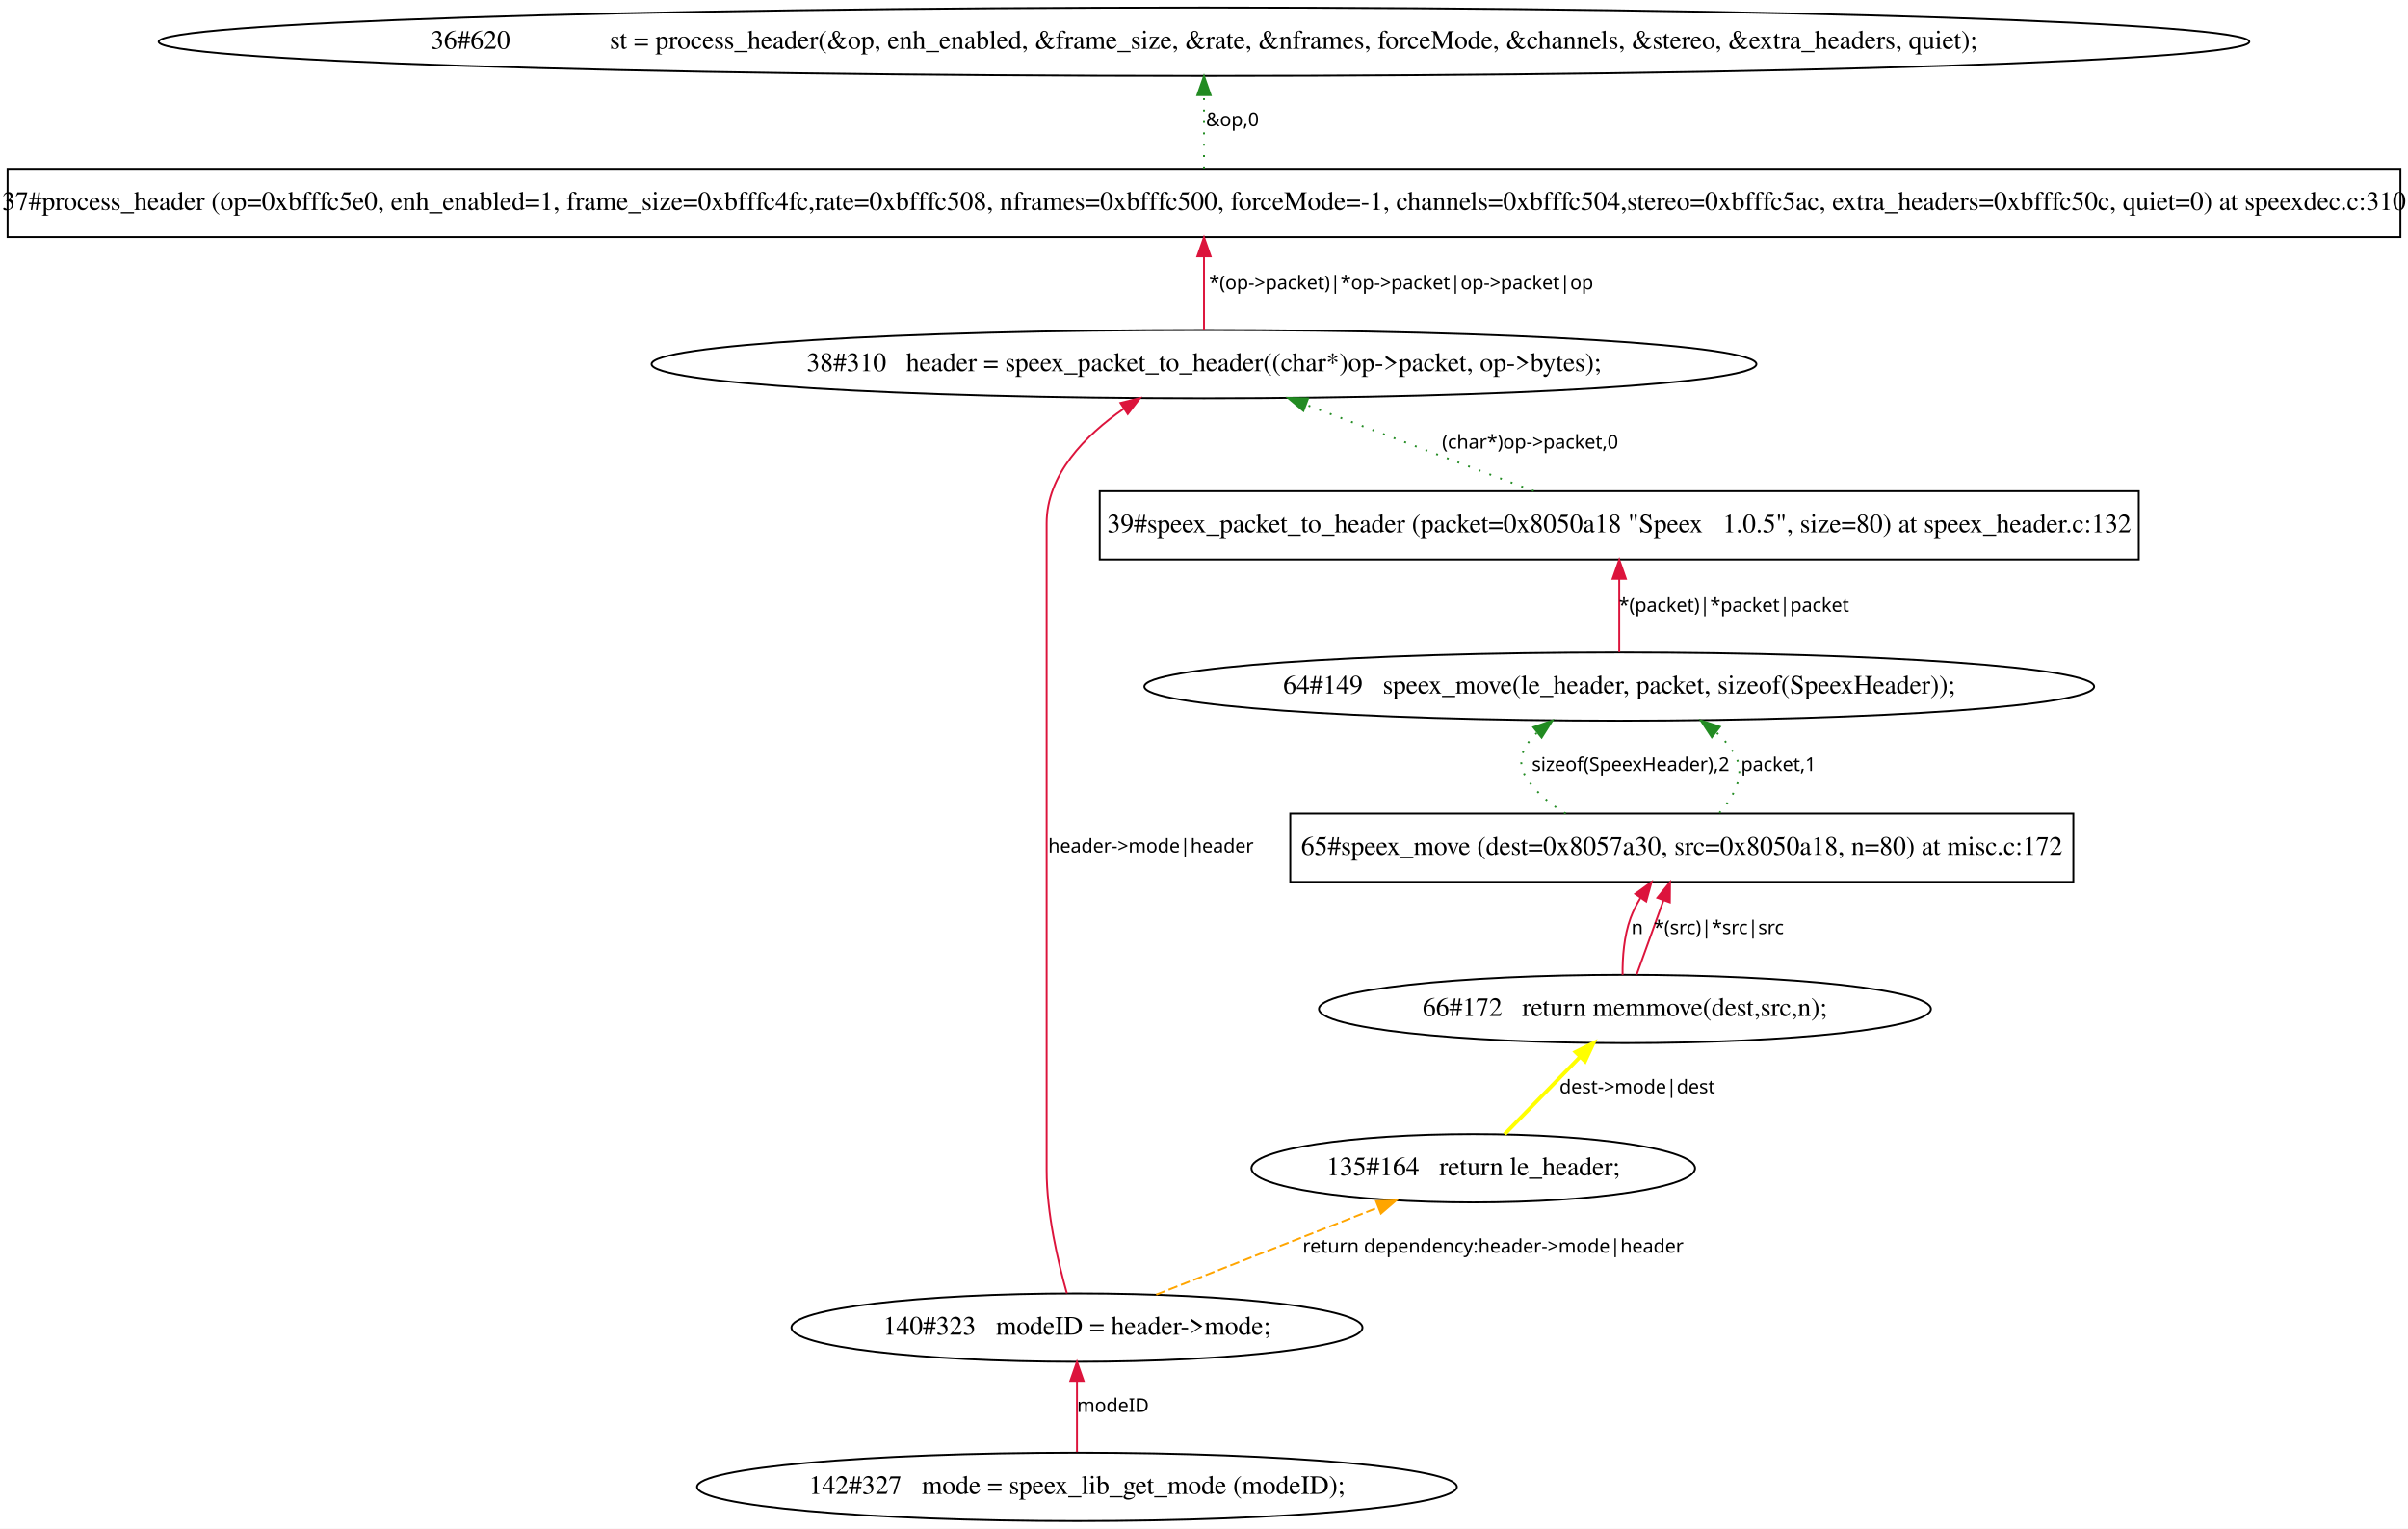
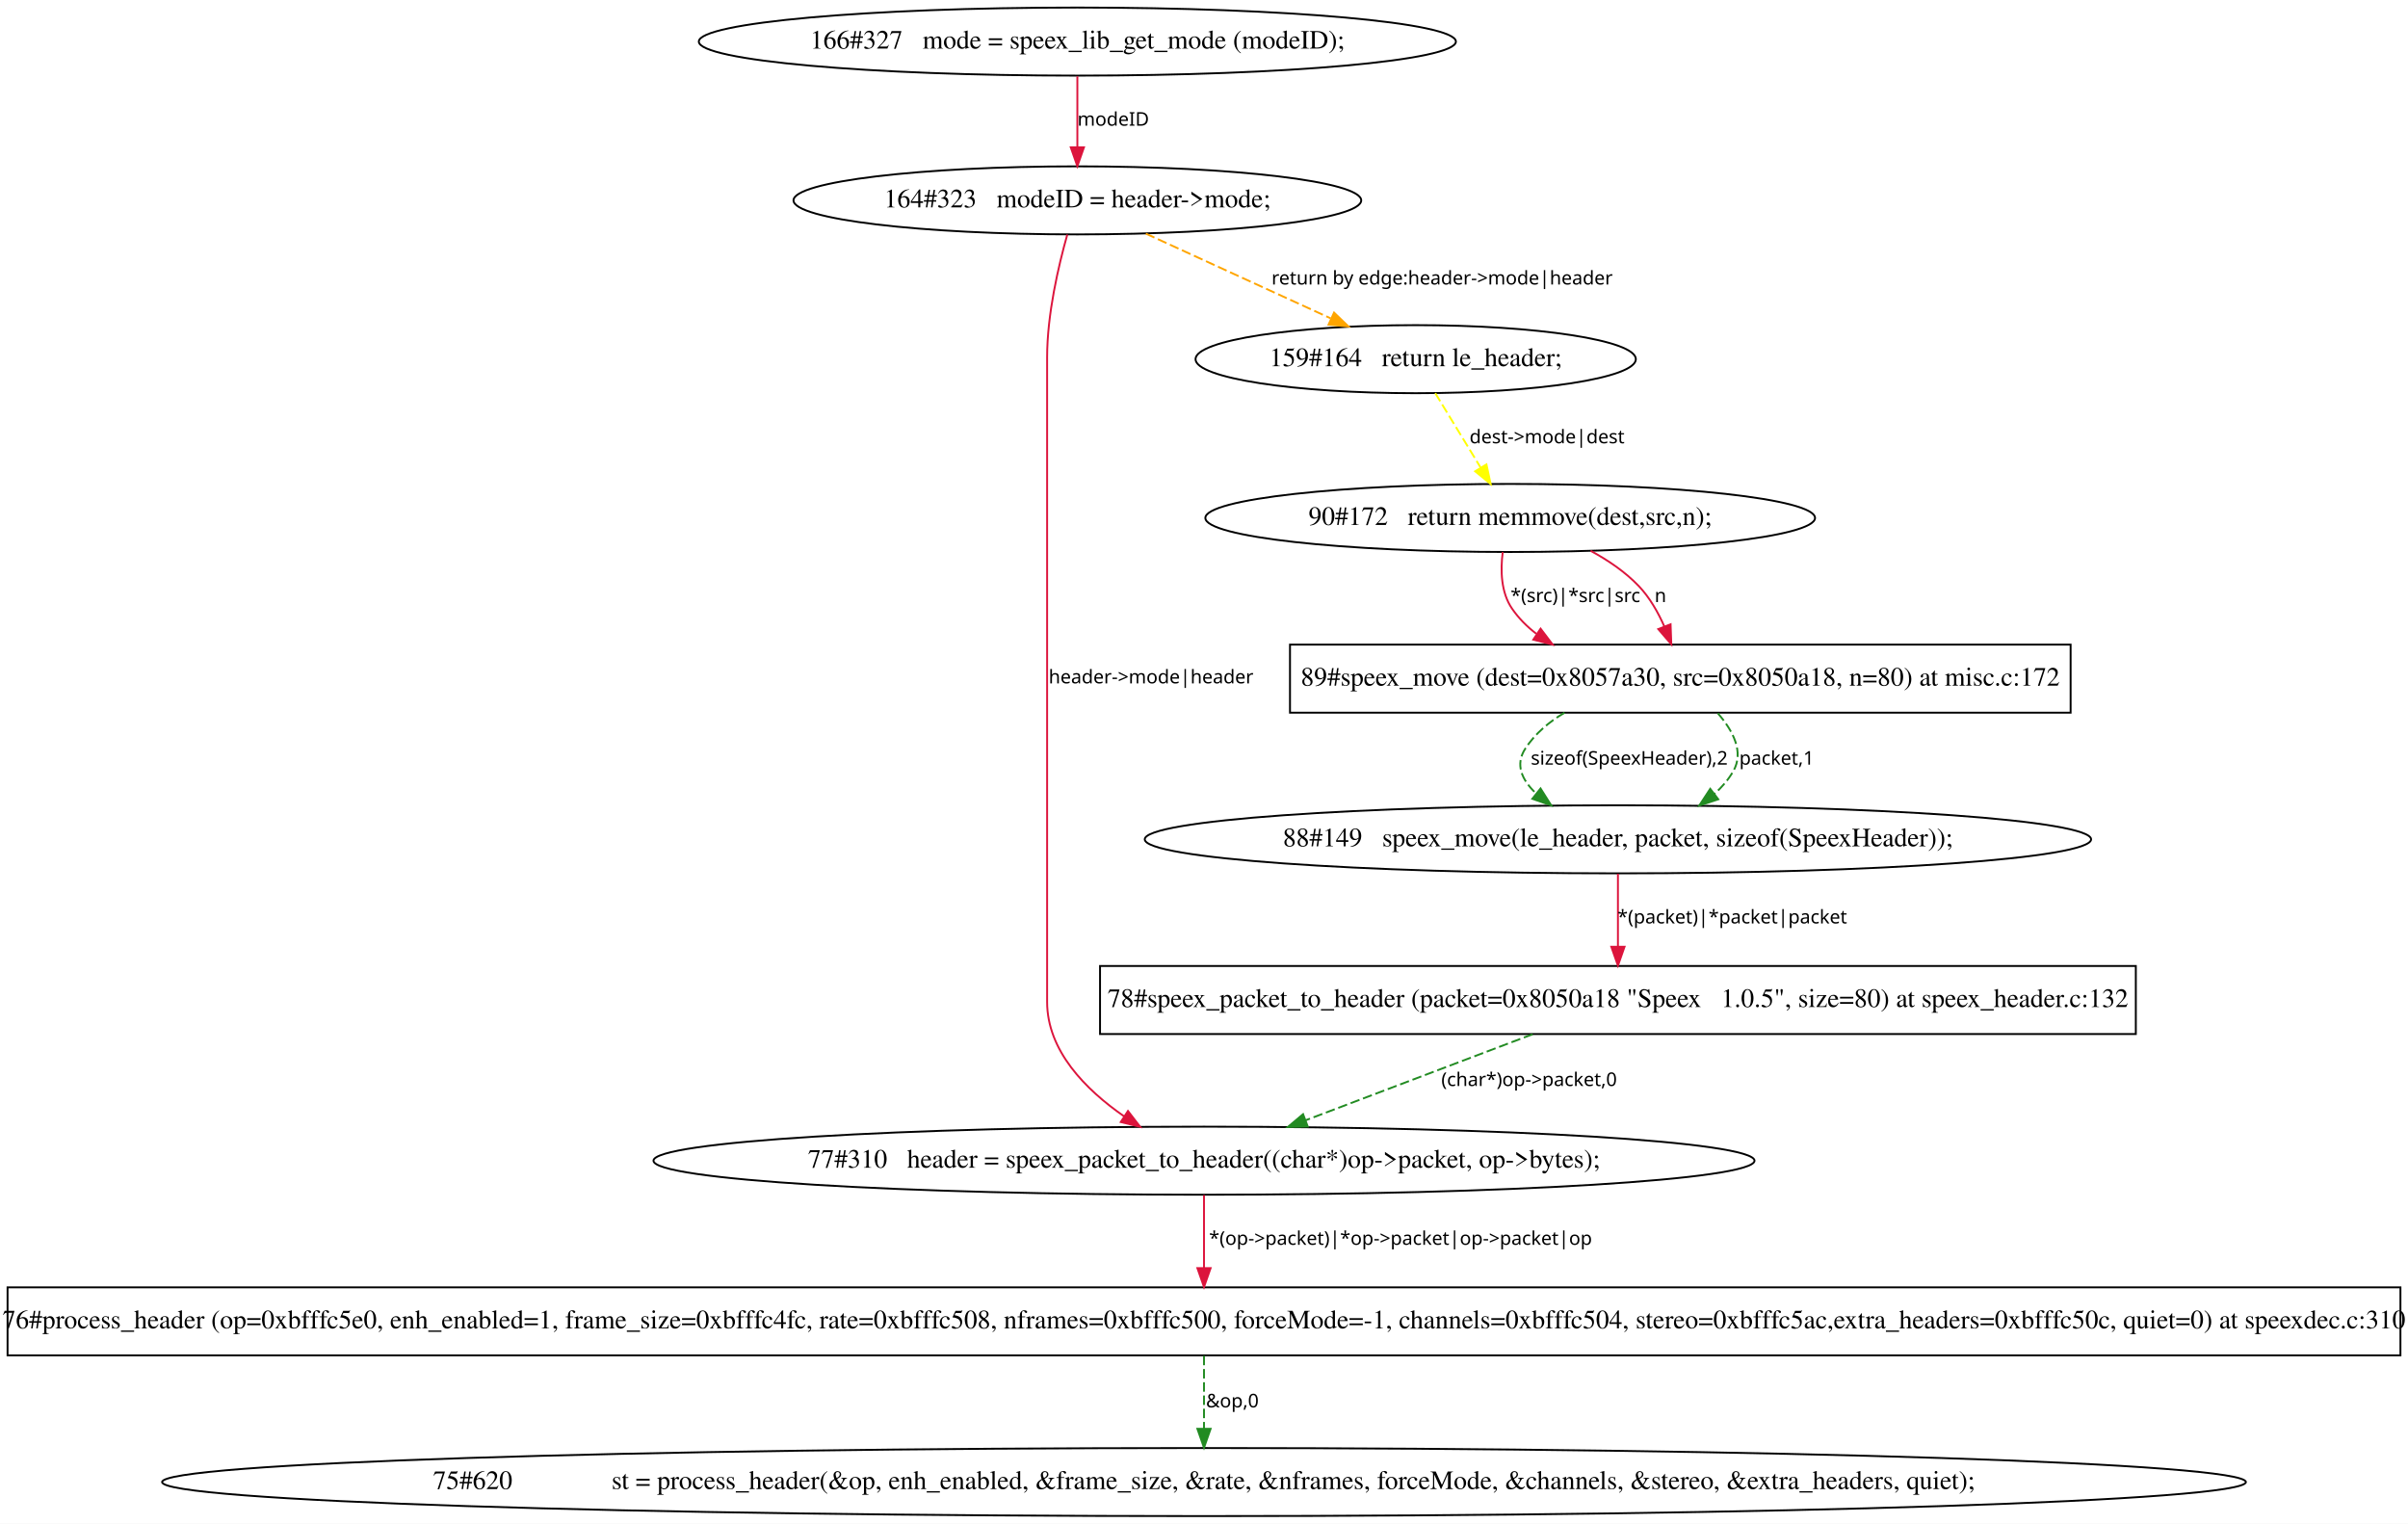
- <svg xmlns="http://www.w3.org/2000/svg" width="1270pt" height="806pt" viewBox="0.00 0.00 1270.00 806.00">
+ <svg xmlns="http://www.w3.org/2000/svg" width="1274pt" height="806pt" viewBox="0.00 0.00 1274.00 806.00">
  <g id="graph0" class="graph" transform="scale(1 1) rotate(0) translate(4 802)">
-     <polygon fill="white" stroke="none" points="-4,4 -4,-802 1266,-802 1266,4 -4,4" />
+     <polygon fill="white" stroke="none" points="-4,4 -4,-802 1270,-802 1270,4 -4,4" />
    <g id="node1" class="node">
-       <ellipse fill="none" stroke="black" cx="850" cy="-440" rx="250.456" ry="18" />
-       <text text-anchor="middle" x="850" y="-436.3" font-family="Times,serif" font-size="14.00">64#149	   speex_move(le_header, packet, sizeof(SpeexHeader));</text>
+       <ellipse fill="none" stroke="black" cx="566" cy="-696" rx="150.181" ry="18" />
+       <text text-anchor="middle" x="566" y="-692.3" font-family="Times,serif" font-size="14.00">164#323	   modeID = header-&gt;mode;</text>
+     </g>
+     <g id="node5" class="node">
+       <ellipse fill="none" stroke="black" cx="633" cy="-188" rx="291.261" ry="18" />
+       <text text-anchor="middle" x="633" y="-184.3" font-family="Times,serif" font-size="14.00">77#310	   header = speex_packet_to_header((char*)op-&gt;packet, op-&gt;bytes);</text>
+     </g>
+     <g id="edge4" class="edge">
+       <path fill="none" stroke="crimson" d="M560.672,-677.912C556.018,-661.454 550,-635.772 550,-613 550,-613 550,-613 550,-272 550,-246.209 570.287,-225.632 590.801,-211.419" />
+       <polygon fill="crimson" stroke="crimson" points="592.78,-214.306 599.241,-205.909 588.954,-208.445 592.78,-214.306" />
+       <text text-anchor="middle" x="605" y="-440.5" font-family="Verdana" font-size="10.00">header-&gt;mode|header</text>
+     </g>
+     <g id="node10" class="node">
+       <ellipse fill="none" stroke="black" cx="745" cy="-612" rx="116.484" ry="18" />
+       <text text-anchor="middle" x="745" y="-608.3" font-family="Times,serif" font-size="14.00">159#164	   return le_header;</text>
+     </g>
+     <g id="edge8" class="edge">
+       <path fill="none" stroke="orange" stroke-dasharray="5,2" d="M602.223,-678.406C630.431,-665.484 669.738,-647.477 699.97,-633.628" />
+       <polygon fill="orange" stroke="orange" points="701.808,-636.636 709.441,-629.289 698.892,-630.272 701.808,-636.636" />
+       <text text-anchor="middle" x="759" y="-651.5" font-family="Verdana" font-size="10.00">return by edge:header-&gt;mode|header</text>
+     </g>
+     <g id="node2" class="node">
+       <ellipse fill="none" stroke="black" cx="566" cy="-780" rx="200.273" ry="18" />
+       <text text-anchor="middle" x="566" y="-776.3" font-family="Times,serif" font-size="14.00">166#327	   mode = speex_lib_get_mode (modeID);</text>
+     </g>
+     <g id="edge6" class="edge">
+       <path fill="none" stroke="crimson" d="M566,-761.61C566,-750.774 566,-736.601 566,-724.291" />
+       <polygon fill="crimson" stroke="crimson" points="569.5,-724.084 566,-714.084 562.5,-724.084 569.5,-724.084" />
+       <text text-anchor="middle" x="585" y="-735.5" font-family="Verdana" font-size="10.00">modeID</text>
+     </g>
+     <g id="node3" class="node">
+       <ellipse fill="none" stroke="black" cx="633" cy="-18" rx="551.227" ry="18" />
+       <text text-anchor="middle" x="633" y="-14.3" font-family="Times,serif" font-size="14.00">75#620	               st = process_header(&amp;op, enh_enabled, &amp;frame_size, &amp;rate, &amp;nframes, forceMode, &amp;channels, &amp;stereo, &amp;extra_headers, quiet);</text>
+     </g>
+     <g id="node4" class="node">
+       <polygon fill="none" stroke="black" points="0,-85 0,-121 1266,-121 1266,-85 0,-85" />
+       <text text-anchor="middle" x="633" y="-99.3" font-family="Times,serif" font-size="14.00">76#process_header (op=0xbfffc5e0, enh_enabled=1, frame_size=0xbfffc4fc, rate=0xbfffc508, nframes=0xbfffc500, forceMode=-1, channels=0xbfffc504, stereo=0xbfffc5ac,extra_headers=0xbfffc50c, quiet=0) at speexdec.c:310</text>
+     </g>
+     <g id="edge11" class="edge">
+       <path fill="none" stroke="forestgreen" stroke-dasharray="5,2" d="M633,-84.802C633,-73.674 633,-58.945 633,-46.244" />
+       <polygon fill="forestgreen" stroke="forestgreen" points="636.5,-46.176 633,-36.176 629.5,-46.176 636.5,-46.176" />
+       <text text-anchor="middle" x="648" y="-57.5" font-family="Verdana" font-size="10.00">&amp;op,0</text>
+     </g>
+     <g id="edge5" class="edge">
+       <path fill="none" stroke="crimson" d="M633,-169.802C633,-158.674 633,-143.945 633,-131.244" />
+       <polygon fill="crimson" stroke="crimson" points="636.5,-131.176 633,-121.176 629.5,-131.176 636.5,-131.176" />
+       <text text-anchor="middle" x="737" y="-143.5" font-family="Verdana" font-size="10.00">*(op-&gt;packet)|*op-&gt;packet|op-&gt;packet|op</text>
+     </g>
+     <g id="node6" class="node">
+       <polygon fill="none" stroke="black" points="578,-255 578,-291 1126,-291 1126,-255 578,-255" />
+       <text text-anchor="middle" x="852" y="-269.3" font-family="Times,serif" font-size="14.00">78#speex_packet_to_header (packet=0x8050a18 "Speex   1.0.5", size=80) at speex_header.c:132</text>
+     </g>
+     <g id="edge12" class="edge">
+       <path fill="none" stroke="forestgreen" stroke-dasharray="5,2" d="M806.889,-254.903C772.061,-241.704 723.755,-223.396 686.894,-209.426" />
+       <polygon fill="forestgreen" stroke="forestgreen" points="687.895,-206.062 677.304,-205.791 685.415,-212.608 687.895,-206.062" />
+       <text text-anchor="middle" x="805" y="-227.5" font-family="Verdana" font-size="10.00">(char*)op-&gt;packet,0</text>
+     </g>
+     <g id="node7" class="node">
+       <ellipse fill="none" stroke="black" cx="852" cy="-358" rx="250.342" ry="18" />
+       <text text-anchor="middle" x="852" y="-354.3" font-family="Times,serif" font-size="14.00">88#149	   speex_move(le_header, packet, sizeof(SpeexHeader));</text>
+     </g>
+     <g id="edge1" class="edge">
+       <path fill="none" stroke="crimson" d="M852,-339.802C852,-328.674 852,-313.945 852,-301.244" />
+       <polygon fill="crimson" stroke="crimson" points="855.5,-301.176 852,-291.176 848.5,-301.176 855.5,-301.176" />
+       <text text-anchor="middle" x="912.5" y="-313.5" font-family="Verdana" font-size="10.00">*(packet)|*packet|packet</text>
    </g>
    <g id="node8" class="node">
-       <polygon fill="none" stroke="black" points="576,-507 576,-543 1124,-543 1124,-507 576,-507" />
-       <text text-anchor="middle" x="850" y="-521.3" font-family="Times,serif" font-size="14.00">39#speex_packet_to_header (packet=0x8050a18 "Speex   1.0.5", size=80) at speex_header.c:132</text>
+       <polygon fill="none" stroke="black" points="678.5,-425 678.5,-461 1091.5,-461 1091.5,-425 678.5,-425" />
+       <text text-anchor="middle" x="885" y="-439.3" font-family="Times,serif" font-size="14.00">89#speex_move (dest=0x8057a30, src=0x8050a18, n=80) at misc.c:172</text>
    </g>
-     <g id="edge1" class="edge">
-       <path fill="none" stroke="crimson" d="M850,-458.198C850,-469.326 850,-484.055 850,-496.756" />
-       <polygon fill="crimson" stroke="crimson" points="846.5,-496.824 850,-506.824 853.5,-496.824 846.5,-496.824" />
-       <text text-anchor="middle" x="910.5" y="-479.5" font-family="Verdana" font-size="10.00">*(packet)|*packet|packet</text>
-     </g>
-     <g id="node2" class="node">
-       <polygon fill="none" stroke="black" points="676.5,-337 676.5,-373 1089.5,-373 1089.5,-337 676.5,-337" />
-       <text text-anchor="middle" x="883" y="-351.3" font-family="Times,serif" font-size="14.00">65#speex_move (dest=0x8057a30, src=0x8050a18, n=80) at misc.c:172</text>
+     <g id="edge9" class="edge">
+       <path fill="none" stroke="forestgreen" stroke-dasharray="5,2" d="M823.776,-424.98C815.556,-420.141 808.186,-413.941 803,-406 797.489,-397.562 801.125,-389.517 808.413,-382.545" />
+       <polygon fill="forestgreen" stroke="forestgreen" points="811.058,-384.914 816.714,-375.955 806.706,-379.431 811.058,-384.914" />
+       <text text-anchor="middle" x="858" y="-397.5" font-family="Verdana" font-size="10.00">sizeof(SpeexHeader),2</text>
    </g>
    <g id="edge10" class="edge">
-       <path fill="none" stroke="forestgreen" stroke-dasharray="1,5" d="M821.776,-373.02C813.556,-377.859 806.186,-384.059 801,-392 795.489,-400.438 799.125,-408.483 806.413,-415.455" />
-       <polygon fill="forestgreen" stroke="forestgreen" points="804.706,-418.569 814.714,-422.045 809.058,-413.086 804.706,-418.569" />
-       <text text-anchor="middle" x="856" y="-395.5" font-family="Verdana" font-size="10.00">sizeof(SpeexHeader),2</text>
+       <path fill="none" stroke="forestgreen" stroke-dasharray="5,2" d="M904.832,-424.686C912.816,-415.564 918.899,-404.185 913,-394 910.39,-389.493 906.956,-385.516 903.045,-382.018" />
+       <polygon fill="forestgreen" stroke="forestgreen" points="905.093,-379.178 895.028,-375.868 900.832,-384.732 905.093,-379.178" />
+       <text text-anchor="middle" x="936" y="-397.5" font-family="Verdana" font-size="10.00">packet,1</text>
    </g>
-     <g id="edge11" class="edge">
-       <path fill="none" stroke="forestgreen" stroke-dasharray="1,5" d="M902.832,-373.314C910.816,-382.436 916.899,-393.815 911,-404 908.39,-408.507 904.956,-412.484 901.045,-415.982" />
-       <polygon fill="forestgreen" stroke="forestgreen" points="898.832,-413.268 893.028,-422.132 903.093,-418.822 898.832,-413.268" />
-       <text text-anchor="middle" x="934" y="-395.5" font-family="Verdana" font-size="10.00">packet,1</text>
-     </g>
-     <g id="node3" class="node">
-       <ellipse fill="none" stroke="black" cx="853" cy="-270" rx="161.372" ry="18" />
-       <text text-anchor="middle" x="853" y="-266.3" font-family="Times,serif" font-size="14.00">66#172	   return memmove(dest,src,n);</text>
+     <g id="node9" class="node">
+       <ellipse fill="none" stroke="black" cx="795" cy="-528" rx="161.279" ry="18" />
+       <text text-anchor="middle" x="795" y="-524.3" font-family="Times,serif" font-size="14.00">90#172	   return memmove(dest,src,n);</text>
    </g>
    <g id="edge2" class="edge">
-       <path fill="none" stroke="crimson" d="M851.77,-288.015C851.675,-297.164 852.489,-308.489 856,-318 857.322,-321.582 859.124,-325.109 861.173,-328.47" />
-       <polygon fill="crimson" stroke="crimson" points="858.447,-330.681 867.019,-336.908 864.201,-326.695 858.447,-330.681" />
-       <text text-anchor="middle" x="859.5" y="-309.5" font-family="Verdana" font-size="10.00">n</text>
+       <path fill="none" stroke="crimson" d="M791.051,-509.95C789.818,-500.349 790.068,-488.599 796,-480 799.516,-474.902 803.887,-470.526 808.79,-466.769" />
+       <polygon fill="crimson" stroke="crimson" points="811.079,-469.451 817.486,-461.013 807.215,-463.614 811.079,-469.451" />
+       <text text-anchor="middle" x="829.5" y="-483.5" font-family="Verdana" font-size="10.00">*(src)|*src|src</text>
    </g>
    <g id="edge3" class="edge">
-       <path fill="none" stroke="crimson" d="M859.216,-288.198C863.279,-299.438 868.669,-314.35 873.29,-327.137" />
-       <polygon fill="crimson" stroke="crimson" points="870.101,-328.61 876.792,-336.824 876.684,-326.23 870.101,-328.61" />
-       <text text-anchor="middle" x="902.5" y="-309.5" font-family="Verdana" font-size="10.00">*(src)|*src|src</text>
-     </g>
-     <g id="node4" class="node">
-       <ellipse fill="none" stroke="black" cx="631" cy="-780" rx="551.302" ry="18" />
-       <text text-anchor="middle" x="631" y="-776.3" font-family="Times,serif" font-size="14.00">36#620	               st = process_header(&amp;op, enh_enabled, &amp;frame_size, &amp;rate, &amp;nframes, forceMode, &amp;channels, &amp;stereo, &amp;extra_headers, quiet);</text>
-     </g>
-     <g id="node5" class="node">
-       <polygon fill="none" stroke="black" points="0,-677 0,-713 1262,-713 1262,-677 0,-677" />
-       <text text-anchor="middle" x="631" y="-691.3" font-family="Times,serif" font-size="14.00">37#process_header (op=0xbfffc5e0, enh_enabled=1, frame_size=0xbfffc4fc,rate=0xbfffc508, nframes=0xbfffc500, forceMode=-1, channels=0xbfffc504,stereo=0xbfffc5ac, extra_headers=0xbfffc50c, quiet=0) at speexdec.c:310</text>
-     </g>
-     <g id="edge12" class="edge">
-       <path fill="none" stroke="forestgreen" stroke-dasharray="1,5" d="M631,-713.198C631,-724.326 631,-739.055 631,-751.756" />
-       <polygon fill="forestgreen" stroke="forestgreen" points="627.5,-751.824 631,-761.824 634.5,-751.824 627.5,-751.824" />
-       <text text-anchor="middle" x="646" y="-735.5" font-family="Verdana" font-size="10.00">&amp;op,0</text>
-     </g>
-     <g id="node6" class="node">
-       <ellipse fill="none" stroke="black" cx="631" cy="-610" rx="291.348" ry="18" />
-       <text text-anchor="middle" x="631" y="-606.3" font-family="Times,serif" font-size="14.00">38#310	   header = speex_packet_to_header((char*)op-&gt;packet, op-&gt;bytes);</text>
-     </g>
-     <g id="edge6" class="edge">
-       <path fill="none" stroke="crimson" d="M631,-628.198C631,-639.326 631,-654.055 631,-666.756" />
-       <polygon fill="crimson" stroke="crimson" points="627.5,-666.824 631,-676.824 634.5,-666.824 627.5,-666.824" />
-       <text text-anchor="middle" x="735" y="-649.5" font-family="Verdana" font-size="10.00">*(op-&gt;packet)|*op-&gt;packet|op-&gt;packet|op</text>
-     </g>
-     <g id="node7" class="node">
-       <ellipse fill="none" stroke="black" cx="773" cy="-186" rx="116.979" ry="18" />
-       <text text-anchor="middle" x="773" y="-182.3" font-family="Times,serif" font-size="14.00">135#164	   return le_header;</text>
+       <path fill="none" stroke="crimson" d="M837.532,-510.628C846.738,-505.662 855.846,-499.488 863,-492 868.788,-485.942 873.248,-478.09 876.59,-470.498" />
+       <polygon fill="crimson" stroke="crimson" points="879.853,-471.763 880.241,-461.176 873.335,-469.211 879.853,-471.763" />
+       <text text-anchor="middle" x="874.5" y="-483.5" font-family="Verdana" font-size="10.00">n</text>
    </g>
    <g id="edge7" class="edge">
-       <path fill="none" stroke="yellow" stroke-width="2" d="M789.576,-203.99C801.053,-215.755 816.504,-231.591 829.281,-244.688" />
-       <polygon fill="yellow" stroke="yellow" stroke-width="2" points="826.957,-247.318 836.445,-252.031 831.967,-242.429 826.957,-247.318" />
-       <text text-anchor="middle" x="859.5" y="-225.5" font-family="Verdana" font-size="10.00">dest-&gt;mode|dest</text>
-     </g>
-     <g id="edge9" class="edge">
-       <path fill="none" stroke="forestgreen" stroke-dasharray="1,5" d="M804.889,-543.097C770.061,-556.296 721.755,-574.604 684.894,-588.574" />
-       <polygon fill="forestgreen" stroke="forestgreen" points="683.415,-585.392 675.304,-592.209 685.895,-591.938 683.415,-585.392" />
-       <text text-anchor="middle" x="803" y="-565.5" font-family="Verdana" font-size="10.00">(char*)op-&gt;packet,0</text>
-     </g>
-     <g id="node9" class="node">
-       <ellipse fill="none" stroke="black" cx="564" cy="-102" rx="150.574" ry="18" />
-       <text text-anchor="middle" x="564" y="-98.3" font-family="Times,serif" font-size="14.00">140#323	   modeID = header-&gt;mode;</text>
-     </g>
-     <g id="edge4" class="edge">
-       <path fill="none" stroke="crimson" d="M558.672,-120.088C554.018,-136.546 548,-162.228 548,-185 548,-185 548,-185 548,-526 548,-551.791 568.287,-572.368 588.801,-586.581" />
-       <polygon fill="crimson" stroke="crimson" points="586.954,-589.555 597.241,-592.091 590.78,-583.694 586.954,-589.555" />
-       <text text-anchor="middle" x="603" y="-352.5" font-family="Verdana" font-size="10.00">header-&gt;mode|header</text>
-     </g>
-     <g id="edge8" class="edge">
-       <path fill="none" stroke="orange" stroke-dasharray="5,2" d="M605.792,-119.397C639.438,-132.598 686.847,-151.198 722.595,-165.224" />
-       <polygon fill="orange" stroke="orange" points="721.76,-168.656 732.347,-169.05 724.316,-162.139 721.76,-168.656" />
-       <text text-anchor="middle" x="783.5" y="-141.5" font-family="Verdana" font-size="10.00">return dependency:header-&gt;mode|header</text>
-     </g>
-     <g id="node10" class="node">
-       <ellipse fill="none" stroke="black" cx="564" cy="-18" rx="200.365" ry="18" />
-       <text text-anchor="middle" x="564" y="-14.3" font-family="Times,serif" font-size="14.00">142#327	   mode = speex_lib_get_mode (modeID);</text>
-     </g>
-     <g id="edge5" class="edge">
-       <path fill="none" stroke="crimson" d="M564,-36.39C564,-47.226 564,-61.399 564,-73.709" />
-       <polygon fill="crimson" stroke="crimson" points="560.5,-73.916 564,-83.916 567.5,-73.916 560.5,-73.916" />
-       <text text-anchor="middle" x="583" y="-57.5" font-family="Verdana" font-size="10.00">modeID</text>
+       <path fill="none" stroke="yellow" stroke-dasharray="5,2" d="M755.36,-594.01C762.265,-582.685 771.471,-567.587 779.273,-554.792" />
+       <polygon fill="yellow" stroke="yellow" points="782.435,-556.329 784.653,-545.969 776.459,-552.685 782.435,-556.329" />
+       <text text-anchor="middle" x="814.5" y="-567.5" font-family="Verdana" font-size="10.00">dest-&gt;mode|dest</text>
    </g>
  </g>
</svg>
